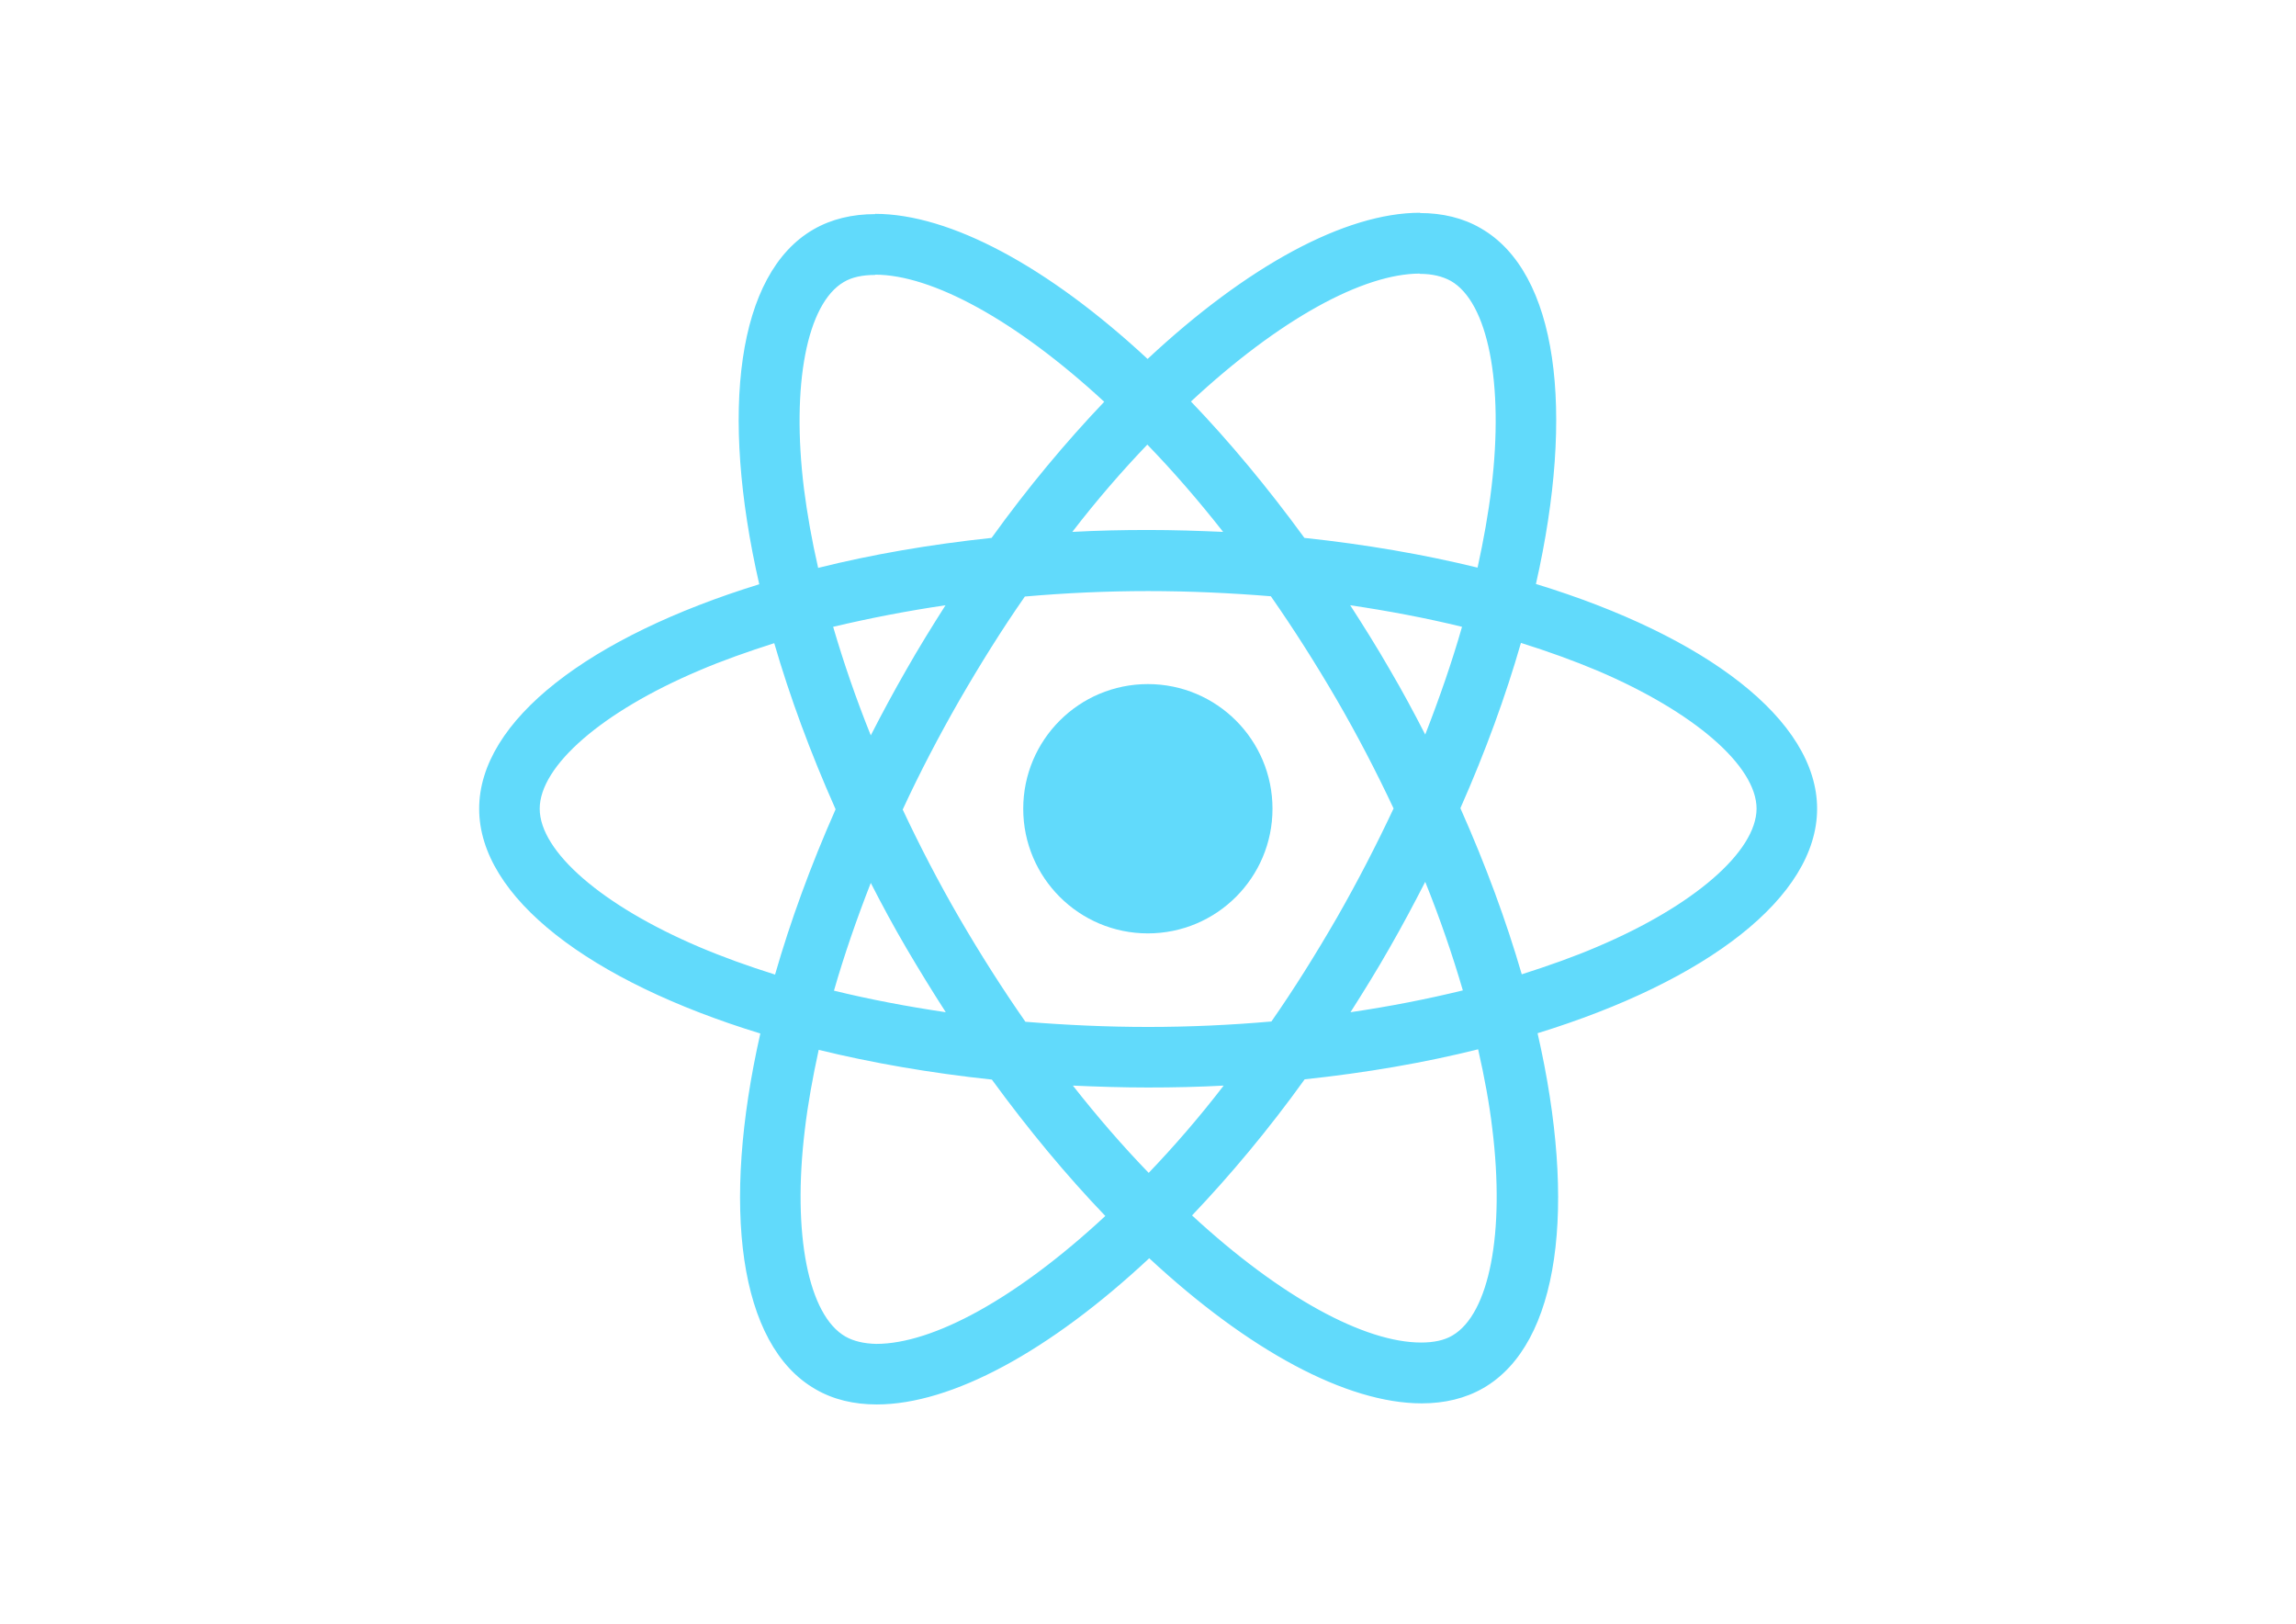
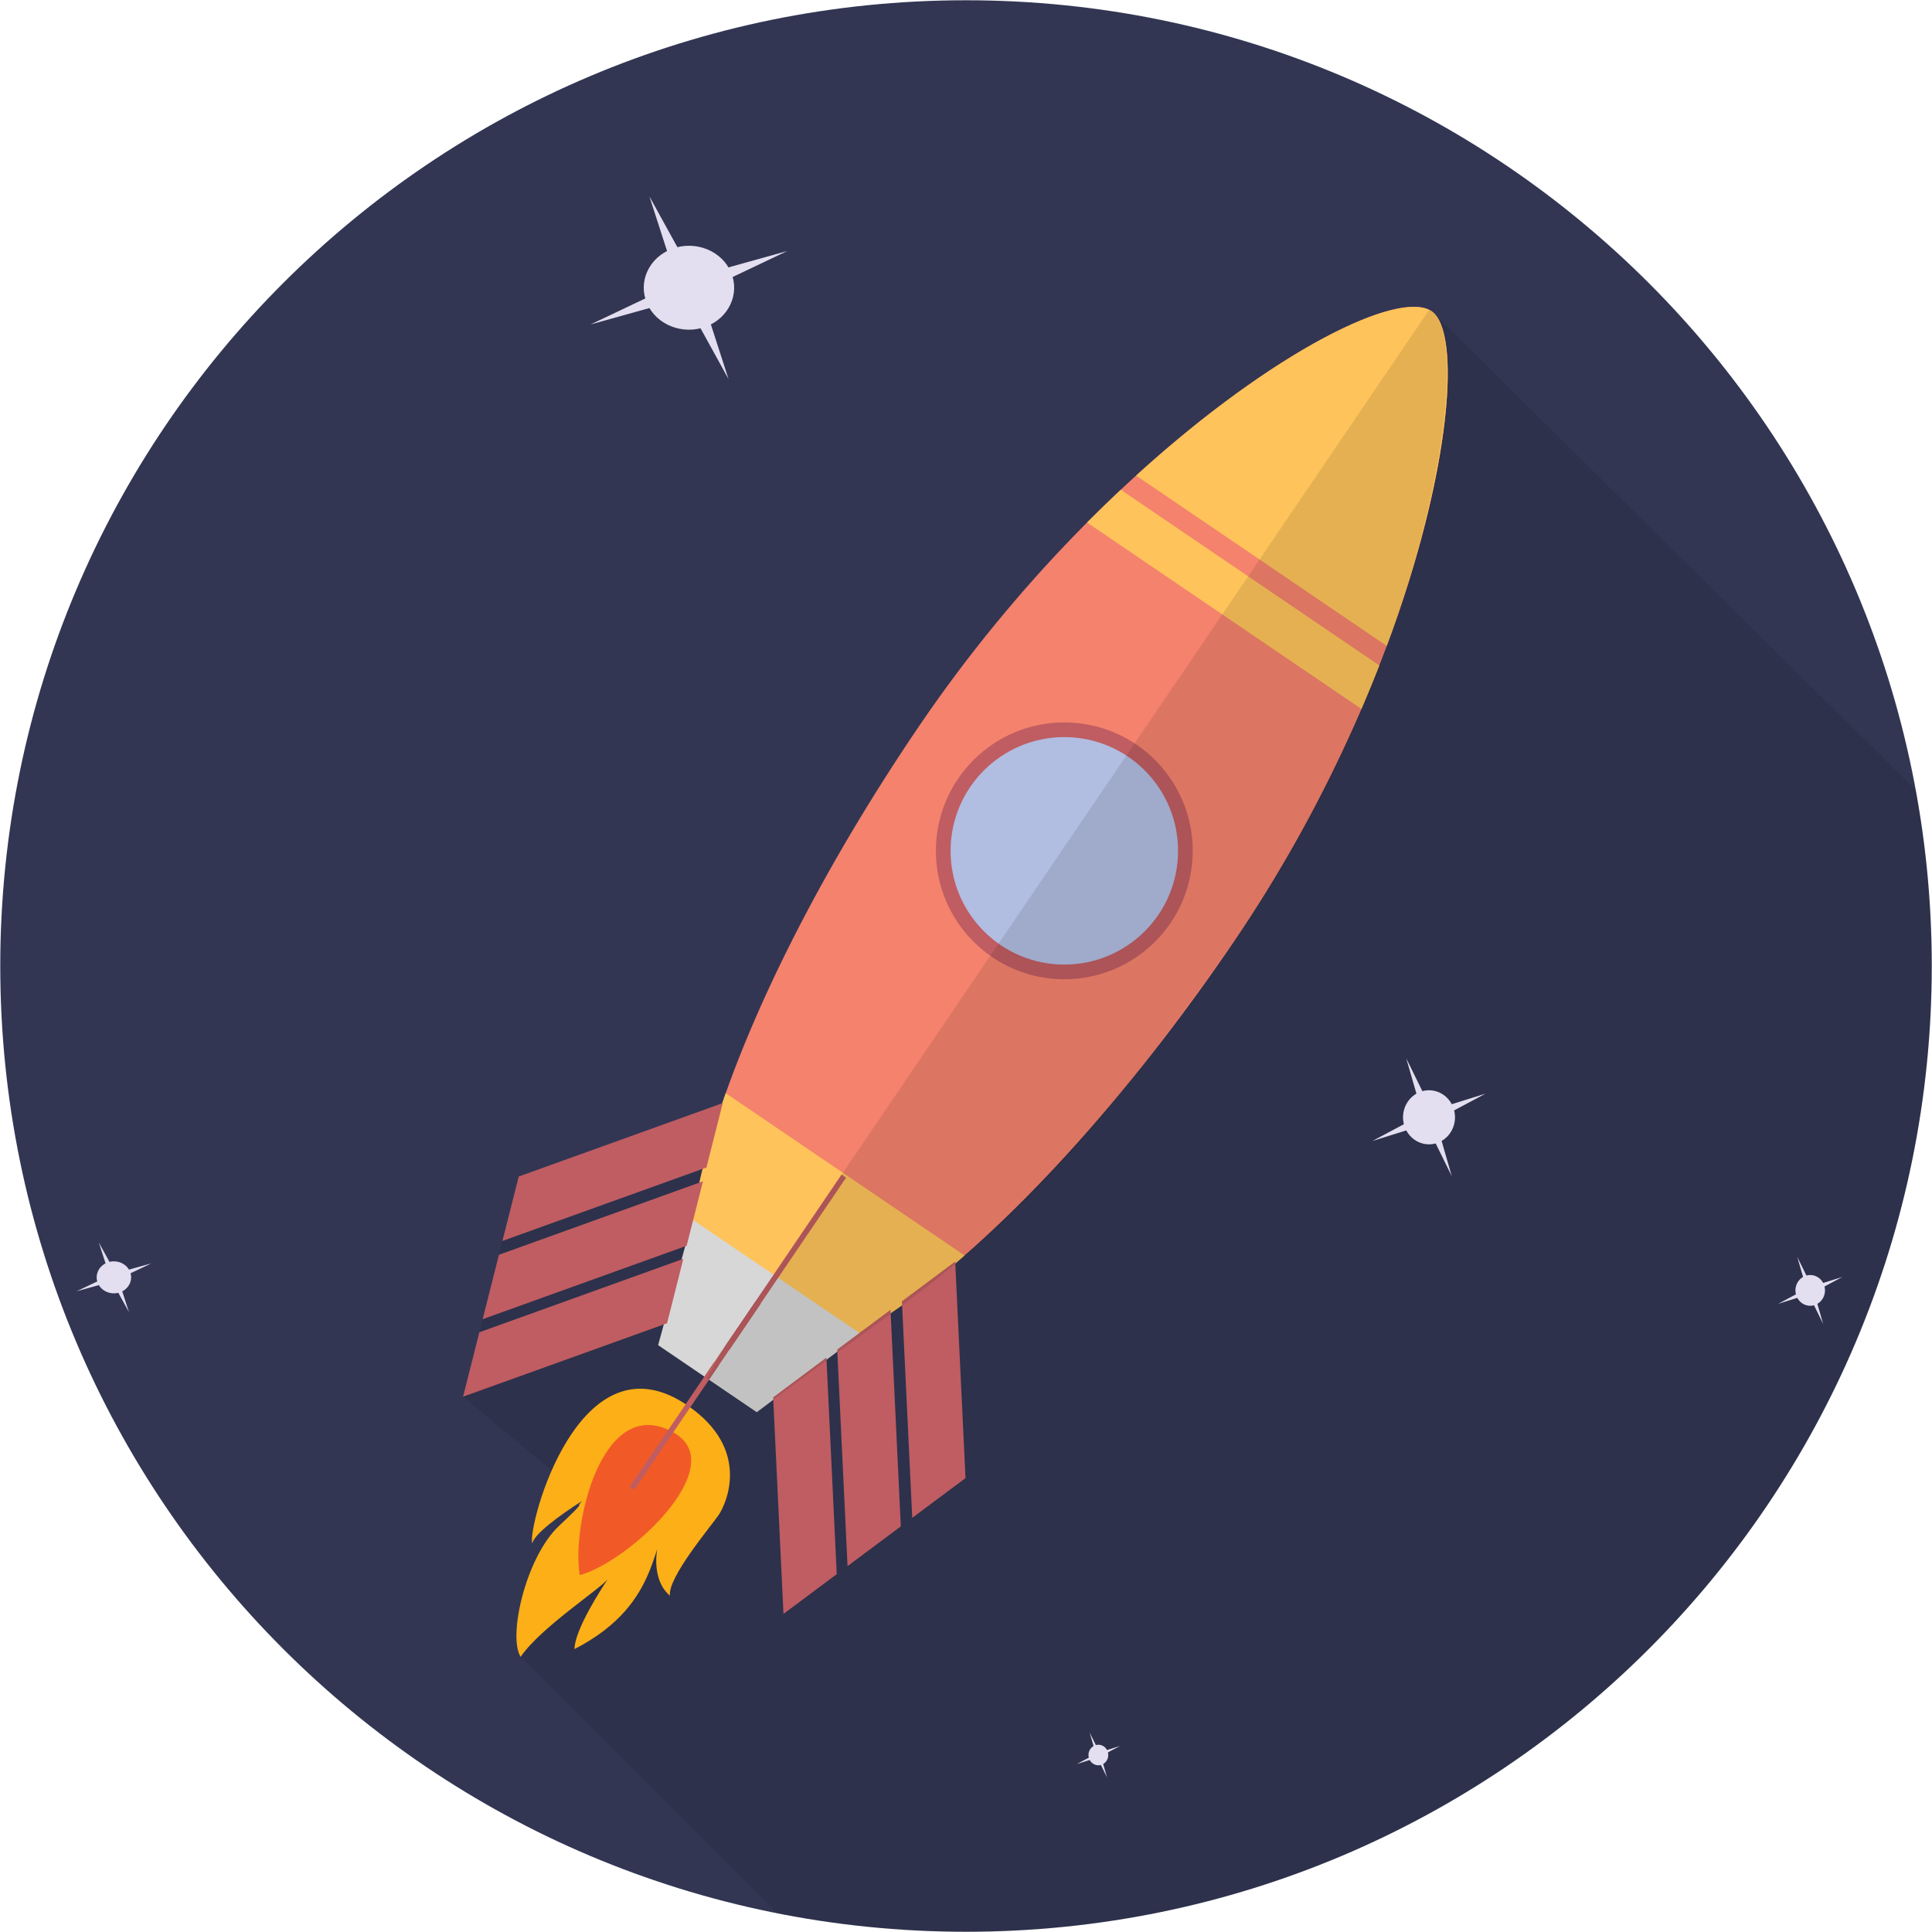
- <svg xmlns="http://www.w3.org/2000/svg" viewBox="0 0 841.9 595.3">
-   <g fill="#61DAFB">
-     <path d="M666.3 296.5c0-32.5-40.7-63.3-103.1-82.4 14.4-63.6 8-114.2-20.2-130.4-6.5-3.8-14.1-5.6-22.4-5.6v22.3c4.6 0 8.3.9 11.4 2.6 13.6 7.8 19.5 37.5 14.9 75.7-1.1 9.4-2.9 19.3-5.1 29.4-19.6-4.8-41-8.5-63.5-10.9-13.5-18.5-27.5-35.3-41.6-50 32.6-30.3 63.2-46.9 84-46.9V78c-27.5 0-63.5 19.6-99.9 53.6-36.4-33.8-72.4-53.2-99.9-53.2v22.3c20.7 0 51.4 16.5 84 46.6-14 14.7-28 31.4-41.3 49.9-22.6 2.4-44 6.1-63.6 11-2.3-10-4-19.7-5.2-29-4.7-38.2 1.1-67.9 14.6-75.8 3-1.8 6.9-2.6 11.5-2.6V78.5c-8.4 0-16 1.8-22.6 5.6-28.1 16.2-34.4 66.7-19.9 130.1-62.2 19.2-102.7 49.9-102.7 82.3 0 32.5 40.7 63.3 103.1 82.4-14.4 63.6-8 114.2 20.2 130.4 6.5 3.8 14.1 5.6 22.5 5.6 27.5 0 63.5-19.6 99.9-53.6 36.4 33.8 72.4 53.2 99.9 53.2 8.4 0 16-1.8 22.6-5.6 28.1-16.2 34.4-66.7 19.9-130.1 62-19.1 102.5-49.9 102.5-82.3zm-130.2-66.7c-3.7 12.9-8.3 26.2-13.5 39.5-4.1-8-8.4-16-13.1-24-4.6-8-9.5-15.8-14.4-23.4 14.2 2.1 27.9 4.7 41 7.9zm-45.8 106.5c-7.8 13.5-15.8 26.3-24.1 38.2-14.9 1.3-30 2-45.2 2-15.1 0-30.2-.7-45-1.9-8.3-11.9-16.4-24.6-24.2-38-7.6-13.1-14.5-26.4-20.8-39.8 6.2-13.4 13.2-26.8 20.7-39.9 7.8-13.5 15.8-26.3 24.1-38.2 14.9-1.3 30-2 45.2-2 15.1 0 30.2.7 45 1.9 8.3 11.9 16.4 24.6 24.2 38 7.6 13.1 14.5 26.4 20.8 39.8-6.3 13.4-13.2 26.8-20.7 39.9zm32.3-13c5.4 13.4 10 26.8 13.8 39.8-13.1 3.2-26.9 5.9-41.2 8 4.9-7.7 9.8-15.6 14.4-23.7 4.6-8 8.9-16.1 13-24.1zM421.2 430c-9.3-9.6-18.6-20.3-27.8-32 9 .4 18.2.7 27.5.7 9.4 0 18.7-.2 27.8-.7-9 11.7-18.3 22.4-27.5 32zm-74.4-58.9c-14.2-2.1-27.9-4.7-41-7.9 3.7-12.9 8.3-26.2 13.5-39.5 4.1 8 8.4 16 13.1 24 4.7 8 9.5 15.8 14.4 23.4zM420.7 163c9.3 9.6 18.6 20.3 27.8 32-9-.4-18.2-.7-27.5-.7-9.4 0-18.7.2-27.8.7 9-11.7 18.3-22.4 27.5-32zm-74 58.9c-4.9 7.7-9.8 15.6-14.4 23.7-4.6 8-8.9 16-13 24-5.4-13.4-10-26.8-13.8-39.8 13.1-3.1 26.9-5.8 41.2-7.9zm-90.5 125.2c-35.4-15.1-58.3-34.9-58.3-50.6 0-15.7 22.9-35.6 58.3-50.6 8.6-3.7 18-7 27.7-10.1 5.7 19.6 13.2 40 22.5 60.9-9.2 20.8-16.6 41.1-22.2 60.6-9.9-3.1-19.3-6.5-28-10.2zM310 490c-13.6-7.8-19.5-37.5-14.9-75.7 1.1-9.4 2.9-19.3 5.1-29.4 19.6 4.8 41 8.5 63.5 10.9 13.5 18.5 27.5 35.3 41.6 50-32.6 30.3-63.2 46.9-84 46.9-4.5-.1-8.3-1-11.3-2.7zm237.2-76.2c4.7 38.2-1.1 67.9-14.6 75.8-3 1.8-6.9 2.6-11.5 2.6-20.7 0-51.4-16.5-84-46.6 14-14.7 28-31.4 41.3-49.9 22.6-2.4 44-6.1 63.6-11 2.3 10.1 4.1 19.8 5.2 29.1zm38.5-66.7c-8.6 3.7-18 7-27.7 10.1-5.7-19.6-13.2-40-22.5-60.9 9.2-20.8 16.6-41.1 22.2-60.6 9.9 3.1 19.3 6.5 28.1 10.2 35.4 15.1 58.3 34.9 58.3 50.6-.1 15.7-23 35.6-58.4 50.6zM320.8 78.4z" />
-     <circle cx="420.9" cy="296.5" r="45.7" />
-     <path d="M520.5 78.1z" />
+ <svg xmlns="http://www.w3.org/2000/svg" version="1.1" id="Rocket" x="0px" y="0px" width="512px" height="512px" viewBox="0 0 512 512" enable-background="new 0 0 512 512" xml:space="preserve">
+   <circle id="Background" fill="#323653" cx="256" cy="256" r="255.931" />
+   <path id="Shadow" opacity="0.1" d="M507.667,209.332L379.396,82.479L208.653,292.33l-75.502,36.534l-10.438,41.273l42.283,35.281  L137.97,439.08l67.925,67.925c124.428,25,251-45.8,292.621-169.232C512.974,294.894,515.409,250.866,507.667,209.332z" />
+   <g id="Star_1_">
+     <g>
+       <path fill="#E3DFF0" d="M187.05,86.568c-6.134,2.292-13.113-0.473-15.582-6.171c-2.468-5.696,0.505-12.174,6.643-14.463    c6.137-2.291,13.117,0.47,15.58,6.163C196.161,77.796,193.188,84.275,187.05,86.568z" />
+       <polygon fill="#E3DFF0" points="208.653,66.515 181.626,74.046 156.51,85.984 183.536,78.45   " />
+       <polygon fill="#E3DFF0" points="172.096,52.042 180.208,77.134 193.067,100.452 184.952,75.362   " />
+     </g>
+     <g>
+       <path fill="#E3DFF0" d="M31.887,342.438c-2.337,0.874-4.996-0.18-5.936-2.349c-0.94-2.171,0.193-4.638,2.53-5.512    c2.338-0.873,4.996,0.18,5.936,2.35C35.36,339.099,34.226,341.566,31.887,342.438z" />
+       <polygon fill="#E3DFF0" points="40.117,334.8 29.822,337.669 20.252,342.217 30.548,339.348   " />
+       <polygon fill="#E3DFF0" points="26.19,329.287 29.281,338.846 34.179,347.729 31.088,338.171   " />
+     </g>
+     <g id="Star">
+       <path fill="#E3DFF0" d="M360.813,153.302c-3.486,1.301-7.453-0.268-8.855-3.506c-1.403-3.237,0.288-6.918,3.774-8.22    c3.489-1.304,7.454,0.267,8.856,3.503C365.99,148.318,364.301,151.999,360.813,153.302z" />
+       <polygon fill="#E3DFF0" points="373.089,141.906 357.729,146.187 343.456,152.97 358.813,148.689   " />
+       <polygon fill="#E3DFF0" points="352.314,133.681 356.924,147.941 364.231,161.192 359.619,146.935   " />
+     </g>
+   </g>
+   <g id="Star_2_">
+     <g>
+       <path fill="#E3DFF0" d="M381.274,302.744c-3.527,1.478-7.54-0.306-8.959-3.978c-1.419-3.671,0.29-7.845,3.819-9.32    c3.529-1.477,7.541,0.304,8.958,3.972C386.514,297.091,384.804,301.266,381.274,302.744z" />
+       <polygon fill="#E3DFF0" points="393.696,289.821 378.155,294.674 363.714,302.367 379.254,297.512   " />
+       <polygon fill="#E3DFF0" points="372.676,280.494 377.34,296.664 384.733,311.689 380.068,295.522   " />
+     </g>
+     <g>
+       <path fill="#E3DFF0" d="M292.058,467.629c-1.345,0.563-2.872-0.115-3.413-1.513c-0.541-1.398,0.111-2.988,1.455-3.551    c1.344-0.563,2.872,0.114,3.413,1.513C294.054,465.478,293.402,467.067,292.058,467.629z" />
+       <polygon fill="#E3DFF0" points="296.79,462.707 290.869,464.557 285.367,467.486 291.287,465.638   " />
+       <polygon fill="#E3DFF0" points="288.781,459.154 290.559,465.314 293.375,471.038 291.599,464.88   " />
+     </g>
+     <g id="Star_3_">
+       <path fill="#E3DFF0" d="M481.186,345.747c-2.004,0.84-4.285-0.173-5.091-2.259c-0.808-2.087,0.166-4.459,2.169-5.297    c2.007-0.841,4.287,0.172,5.094,2.256C484.163,342.536,483.192,344.907,481.186,345.747z" />
+       <polygon fill="#E3DFF0" points="488.245,338.404 479.413,341.161 471.206,345.533 480.037,342.775   " />
+       <polygon fill="#E3DFF0" points="476.3,333.104 478.95,342.293 483.151,350.832 480.5,341.644   " />
+     </g>
+   </g>
+   <g id="Rocket_1_">
+     <path fill="#F4826D" d="M327.226,249.212c-51.906,76.391-112.708,125.599-135.803,109.906   c-23.096-15.692,0.262-90.344,52.169-166.734c51.907-76.392,122.735-118.785,135.805-109.904   C391.458,90.676,379.134,172.82,327.226,249.212z" />
+     <path fill="#FEC35A" d="M367.508,171.18c17.23-46.336,19.777-83.339,11.889-88.7c-8.549-5.809-41.812,10.325-78.326,43.557   L367.508,171.18z" />
+     <path fill="#FEC35A" d="M288.077,138.476l72.728,49.417c1.677-3.896,3.251-7.75,4.732-11.547l-68.52-46.559   C294.049,132.575,291.065,135.47,288.077,138.476z" />
+     <circle fill="#BF5D62" cx="282.054" cy="225.482" r="34.03" />
+     <circle fill="#B1BDE1" cx="282.055" cy="225.482" r="30.14" />
+     <path fill="#FEC35A" d="M192.328,289.704c-12.269,34.551-13.552,60.821-0.905,69.414c12.646,8.593,36.598-2.274,64.202-26.405   L192.328,289.704z" />
+     <polygon fill="#D7D7D7" points="183.516,323.195 174.408,356.479 200.552,374.244 228.141,353.519  " />
+     <g>
+       <polygon fill="#BF5D62" points="241.753,402.246 239.016,344.854 253.134,334.323 255.872,391.718   " />
+       <polygon fill="#BF5D62" points="224.607,415.036 221.871,357.643 235.99,347.113 238.725,404.505   " />
+       <polygon fill="#BF5D62" points="207.628,427.701 204.891,370.308 219.008,359.777 221.745,417.171   " />
+     </g>
+     <g>
+       <polygon fill="#BF5D62" points="133.151,328.864 187.213,309.403 191.531,292.33 137.469,311.789   " />
+       <polygon fill="#BF5D62" points="127.905,349.602 181.968,330.141 186.288,313.065 132.225,332.526   " />
+       <polygon fill="#BF5D62" points="122.712,370.138 176.775,350.679 181.093,333.603 127.03,353.063   " />
+     </g>
+     <rect x="196.103" y="343.79" transform="matrix(0.8269 0.5624 -0.5624 0.8269 231.569 -49.9012)" fill="#904548" width="1.459" height="14.73" />
+     <rect x="183.586" y="359.69" transform="matrix(0.8273 0.5618 -0.5618 0.8273 239.4582 -39.7135)" fill="#904548" width="1.458" height="19.773" />
+     <rect x="171.659" y="379.197" transform="matrix(0.827 0.5622 -0.5622 0.827 247.4901 -29.9399)" fill="#904548" width="1.459" height="15.863" />
+     <path fill="#FCAF17" d="M182.308,372.532c16.809,11.589,10.156,25.993,8.152,28.943c-2.003,2.948-13.589,16.626-12.912,21.396   c-5.801-4.725-4.116-17.097,1.177-20.848c-6.83,4.86-2.361,22.59-26.477,35.003c0.015-5.085,7.254-16.229,8.894-18.642   c-1.64,2.412-17.89,12.92-23.172,20.694c-3.435-5.469,1.425-26.461,10.126-34.652c8.702-8.193,3.655-4.059,6.231-6.695   c-6.201,3.936-12.812,8.884-13.283,11.307C139.736,404.623,153.491,352.663,182.308,372.532z" />
+     <path fill="#F15A27" d="M178.406,379.571c15.818,8.79-11.724,34.351-24.752,37.841   C151.353,404.682,159.421,369.021,178.406,379.571z" />
+     <rect x="194.828" y="303.05" transform="matrix(0.8275 0.5615 -0.5615 0.8275 231.9585 -48.8996)" fill="#BF5D62" width="1.457" height="99.965" />
+     <path opacity="0.1" d="M379.396,82.479c-0.197-0.134-0.41-0.255-0.634-0.367l-187.927,276.57c0.196,0.146-3.564,6.545-3.564,6.545   s6.624,4.291,13.281,9.017c50.92-38.681,69.042-43.194,126.673-125.032C377.43,177.922,391.458,90.676,379.396,82.479z" />
  </g>
</svg>
